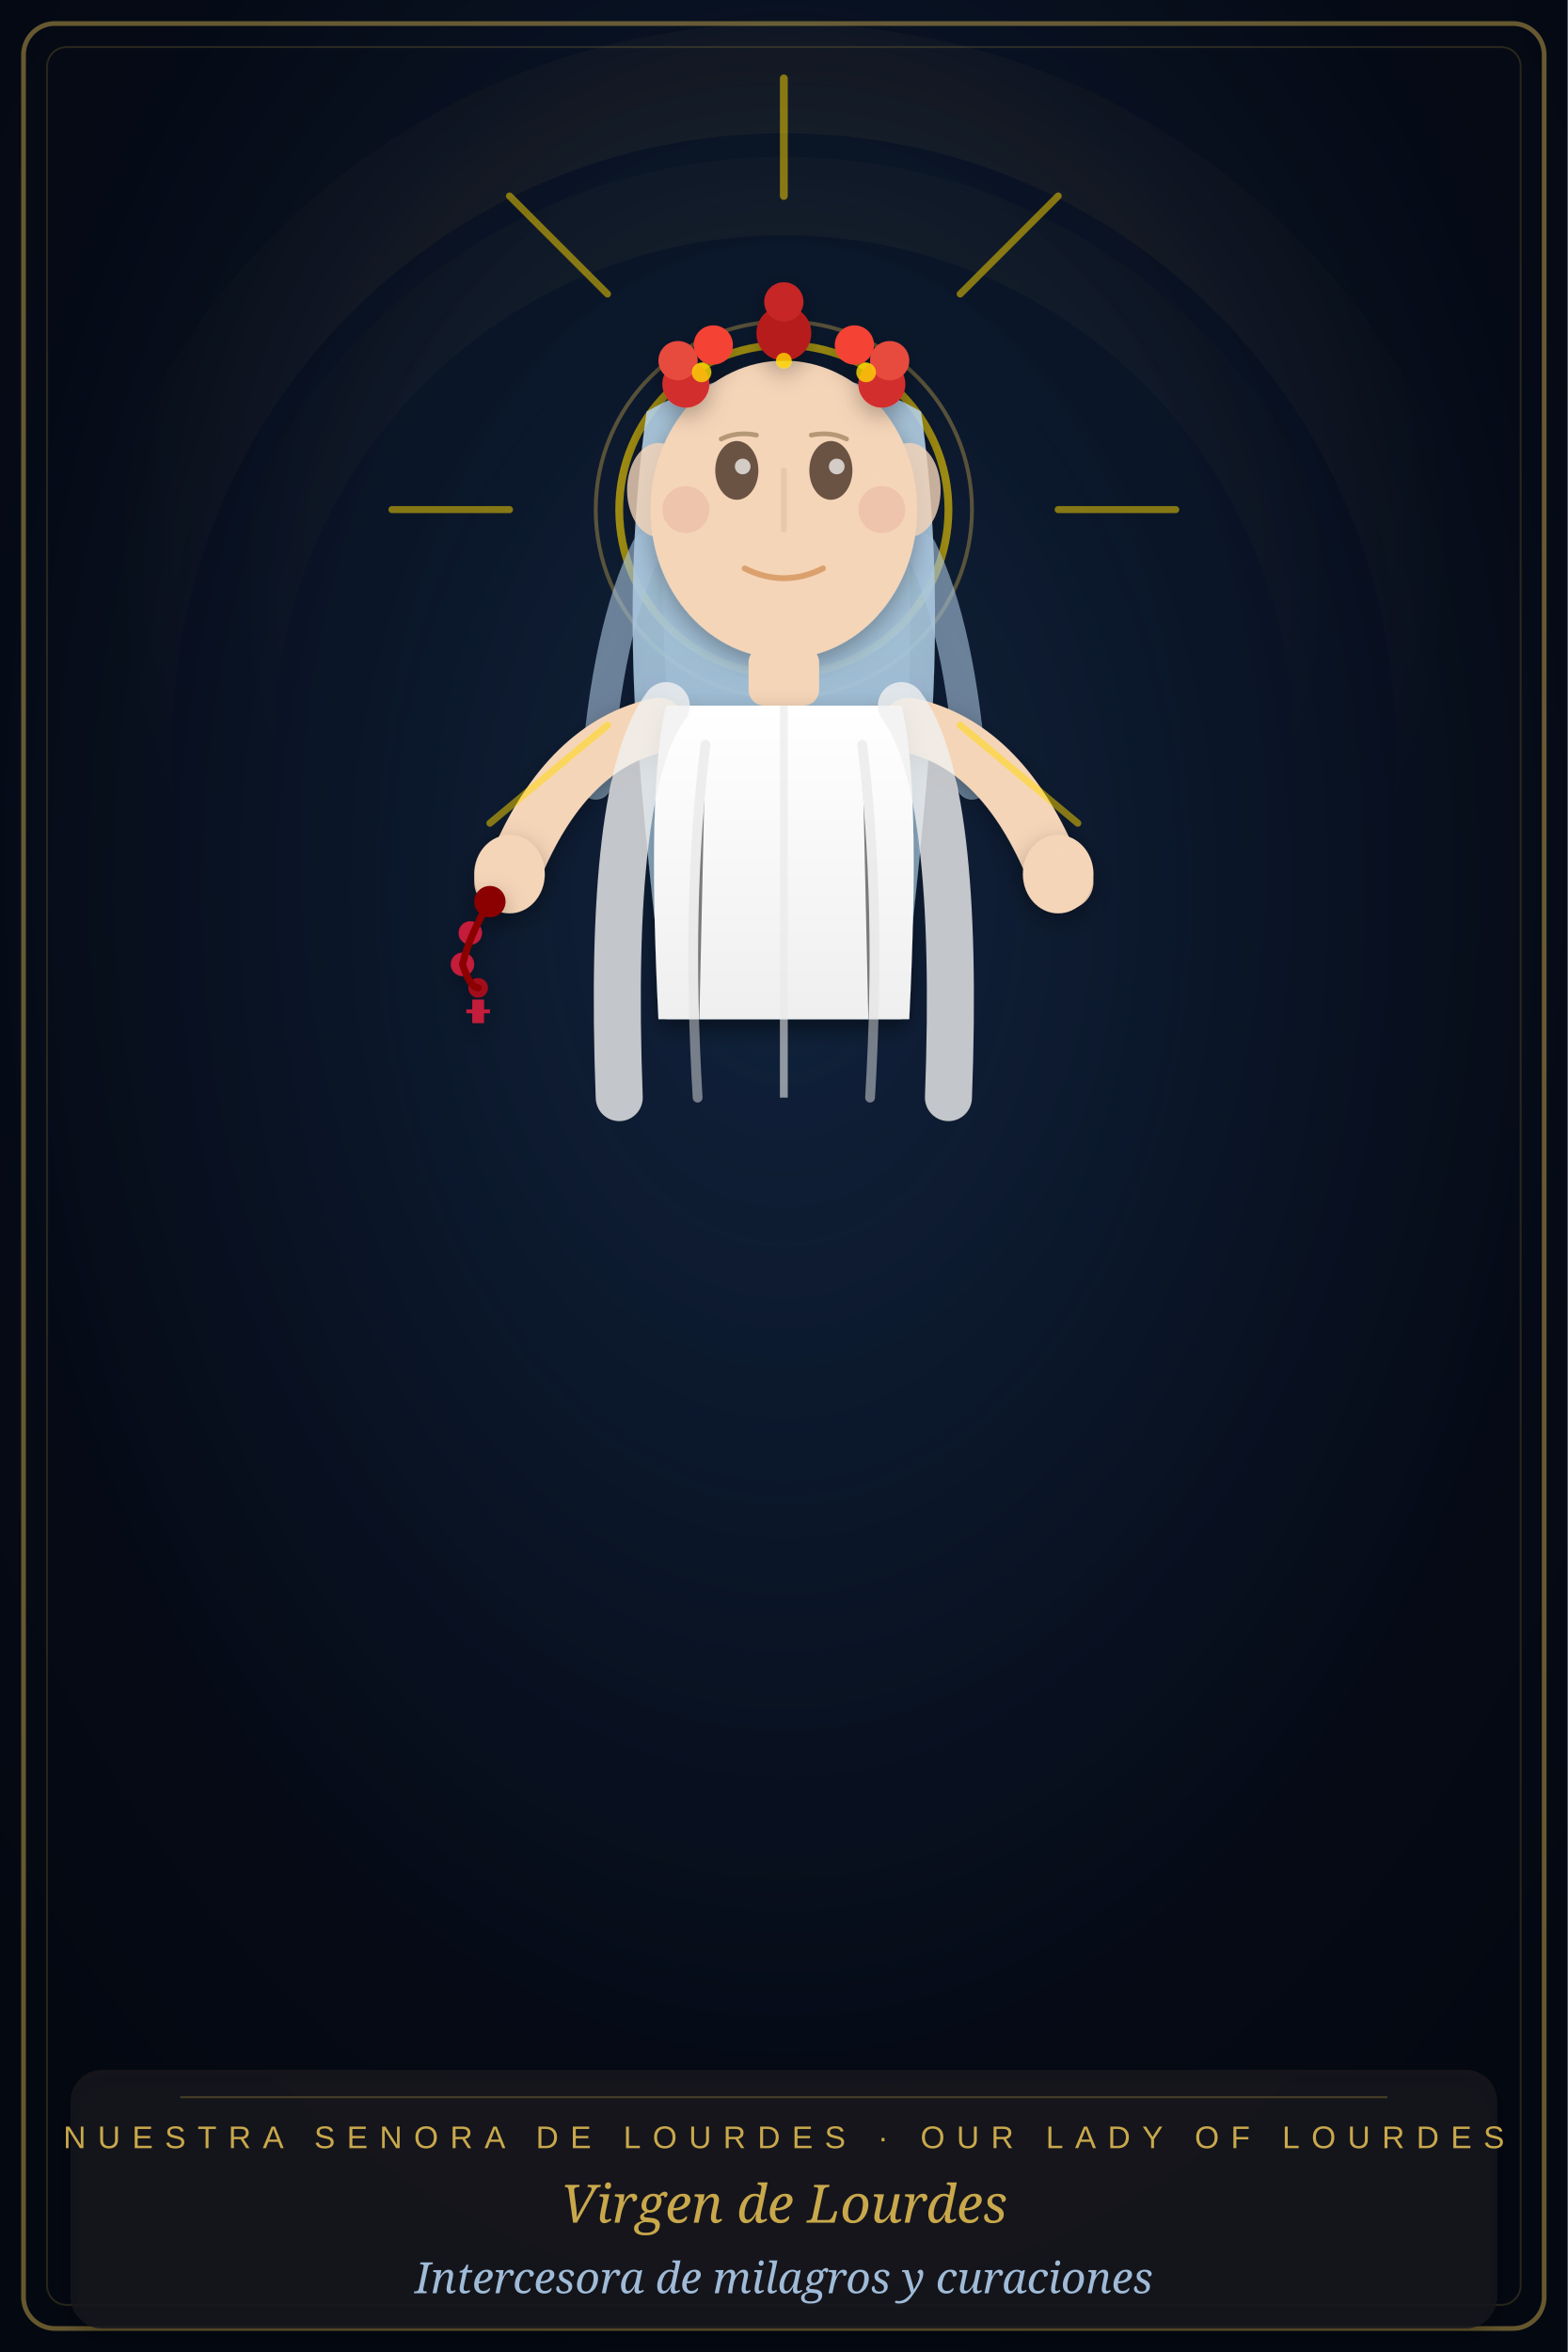
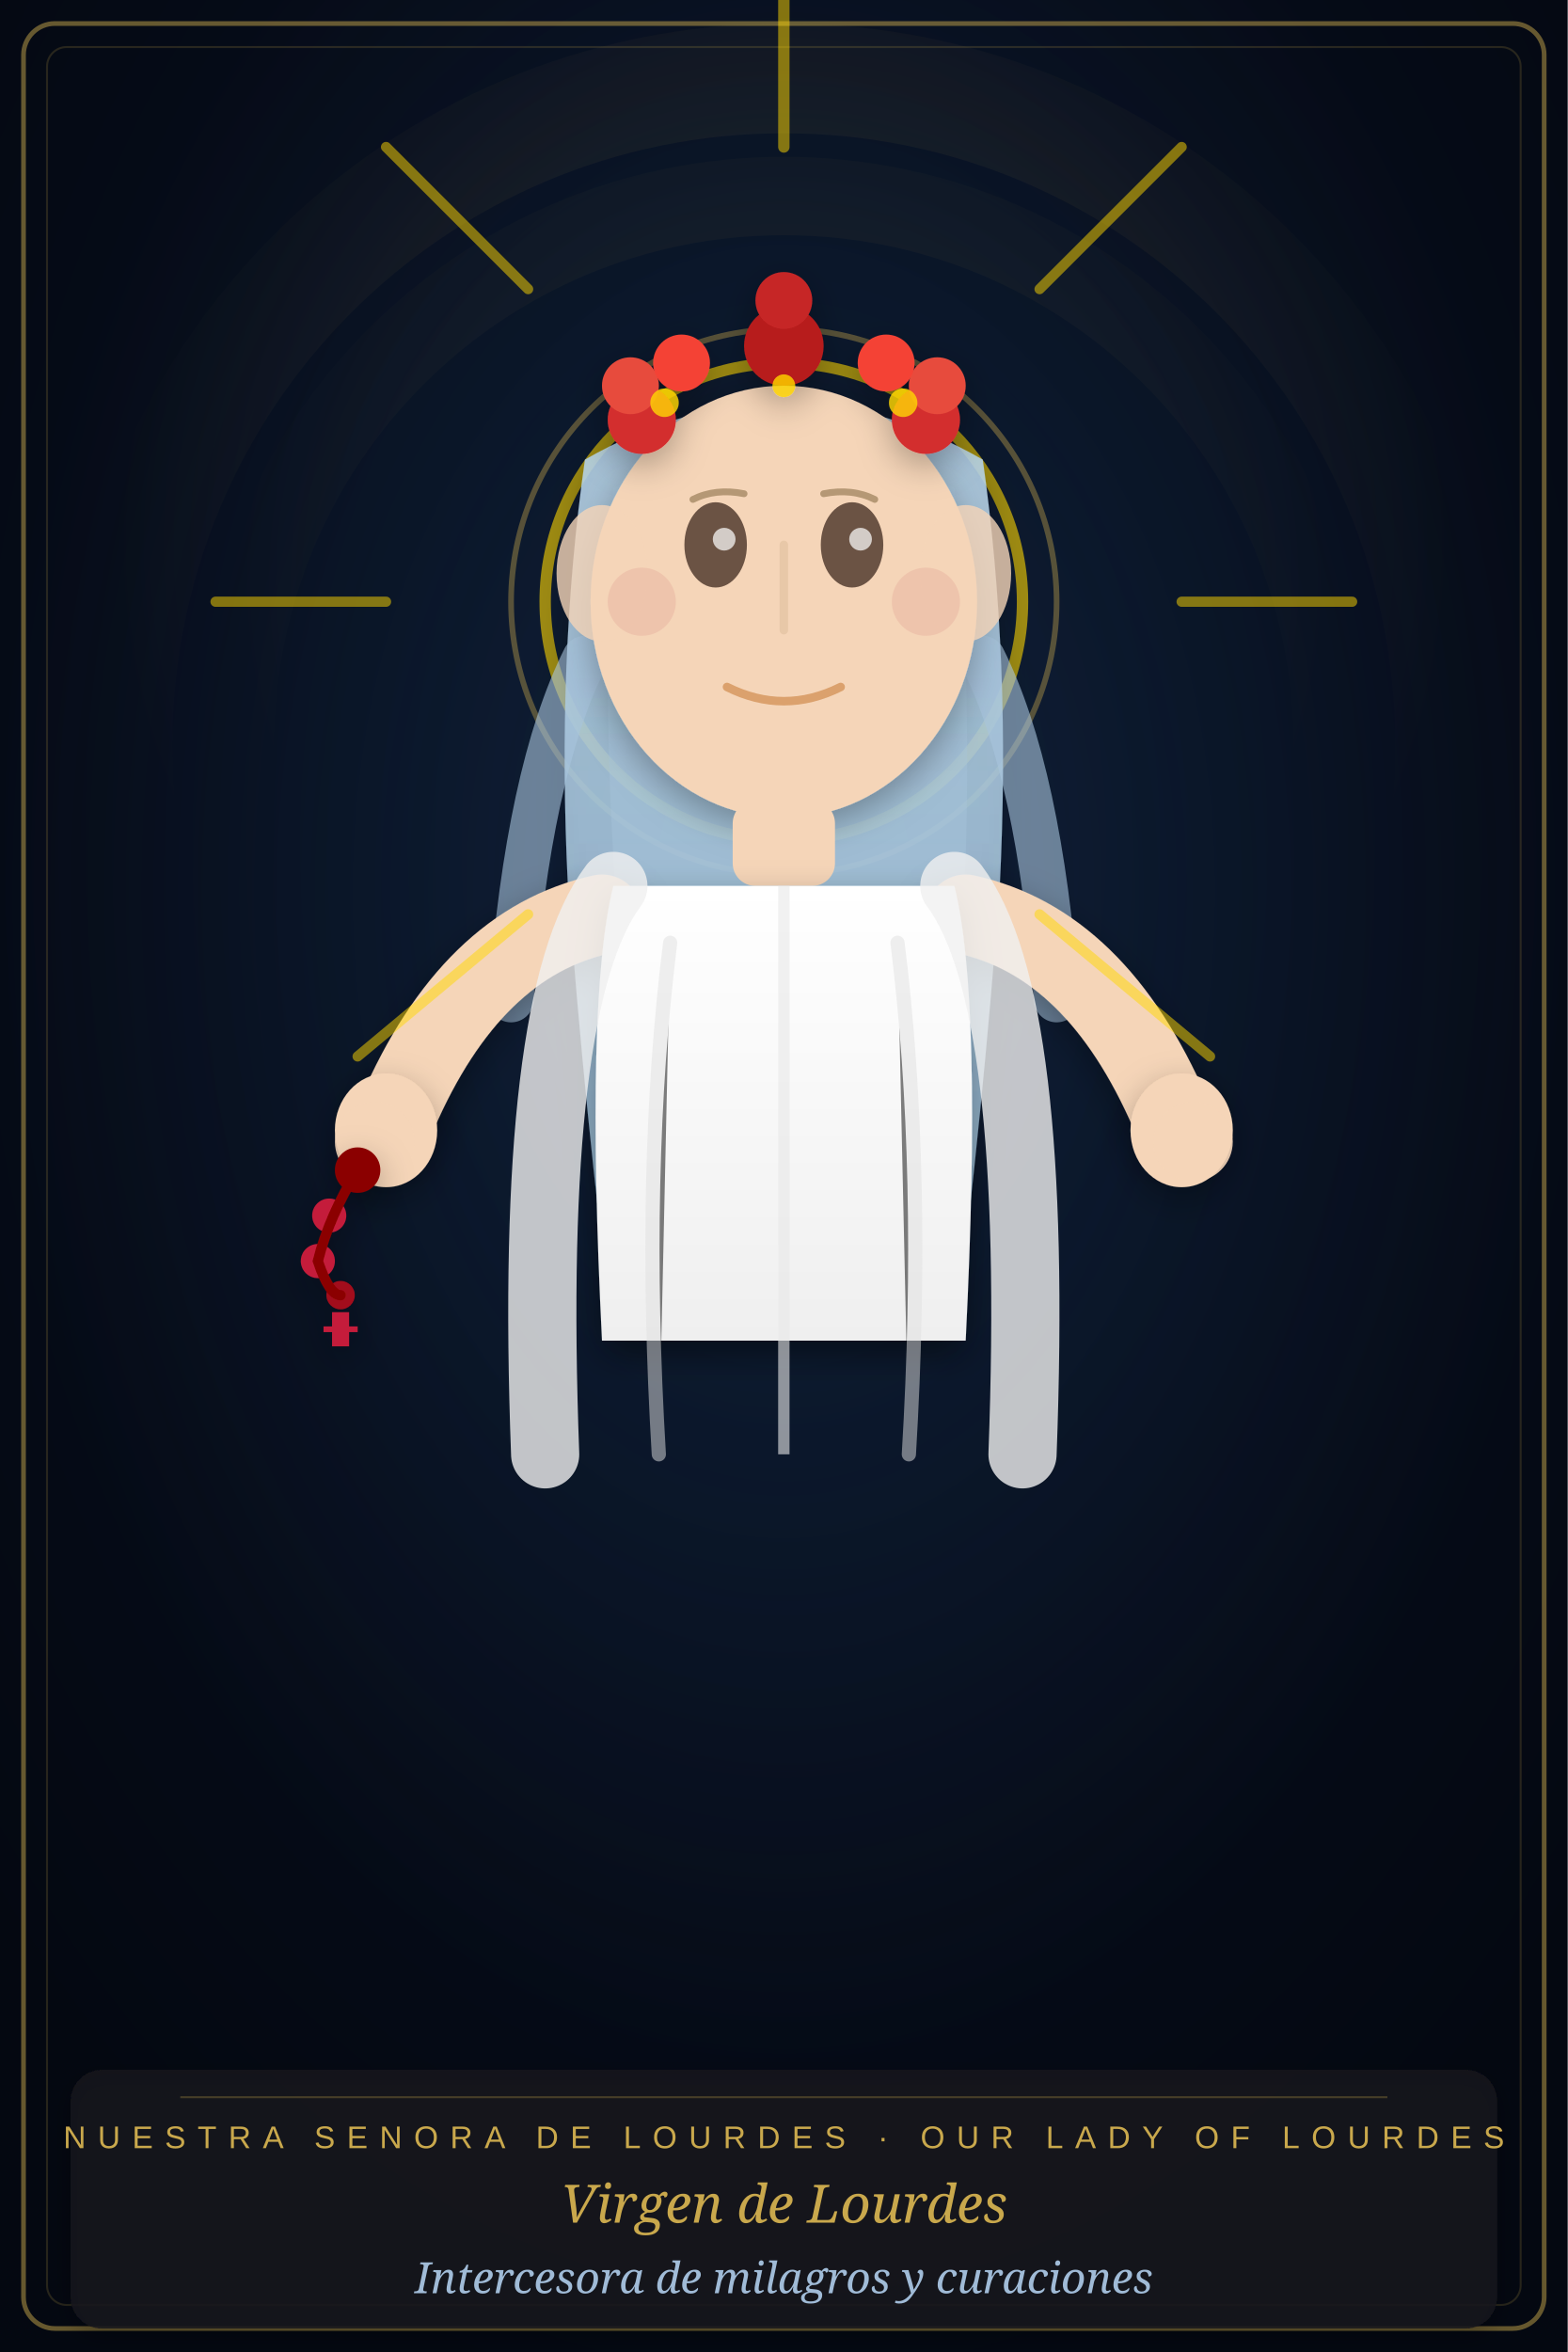
<svg xmlns="http://www.w3.org/2000/svg" viewBox="0 0 400 600">
  <defs>
    <style>
      @keyframes glow { 0%, 100% { filter: drop-shadow(0 0 10px rgba(201,168,76,0.5)) drop-shadow(0 0 20px rgba(255,215,0,0.3)); } 50% { filter: drop-shadow(0 0 20px rgba(201,168,76,0.8)) drop-shadow(0 0 30px rgba(255,215,0,0.5)); } }
      @keyframes float { 0%, 100% { transform: translateY(0px); } 50% { transform: translateY(-12px); } }
      @keyframes sway { 0%, 100% { transform: rotate(0deg); } 25% { transform: rotate(0.8deg); } 75% { transform: rotate(-0.8deg); } }
      @keyframes breathe { 0%, 100% { opacity: 1; } 50% { opacity: 0.7; } }
      .virgin-glow { animation: glow 3s ease-in-out infinite; }
      .virgin-float { animation: float 4.5s ease-in-out infinite; }
      .virgin-sway { animation: sway 4s ease-in-out infinite; }
      .light-rays { animation: breathe 3s ease-in-out infinite; }
    </style>
    <radialGradient id="lo-bg" cx="50%" cy="36%" r="68%">
      <stop offset="0%" style="stop-color:#091225;stop-opacity:1" />
      <stop offset="100%" style="stop-color:#040811;stop-opacity:1" />
    </radialGradient>
    <radialGradient id="lo-atm" cx="50%" cy="38%" r="50%">
      <stop offset="0%" style="stop-color:#2d5f92;stop-opacity:0.22" />
      <stop offset="100%" style="stop-color:#2d5f92;stop-opacity:0" />
    </radialGradient>
    <radialGradient id="haloGrad" cx="50%" cy="35%">
      <stop offset="0%" style="stop-color:#ffd700;stop-opacity:0.5" />
      <stop offset="60%" style="stop-color:#c9a84c;stop-opacity:0.2" />
      <stop offset="100%" style="stop-color:#c9a84c;stop-opacity:0" />
    </radialGradient>
    <linearGradient id="dressGrad" x1="0%" y1="0%" x2="0%" y2="100%">
      <stop offset="0%" style="stop-color:#ffffff;stop-opacity:1" />
      <stop offset="40%" style="stop-color:#f9f9f9;stop-opacity:1" />
      <stop offset="100%" style="stop-color:#efefef;stop-opacity:1" />
    </linearGradient>
    <linearGradient id="veilGrad" x1="0%" y1="0%" x2="0%" y2="100%">
      <stop offset="0%" style="stop-color:#b8d4e8;stop-opacity:0.9" />
      <stop offset="100%" style="stop-color:#a0c4dd;stop-opacity:0.8" />
    </linearGradient>
    <filter id="softShadow" x="-50%" y="-50%" width="200%" height="200%">
      <feDropShadow dx="0" dy="2" stdDeviation="3" flood-opacity="0.3" />
    </filter>
  </defs>
  <rect width="400" height="600" fill="url(#lo-bg)" />
  <rect width="400" height="600" fill="url(#lo-atm)" />
  <rect x="6" y="6" width="388" height="588" rx="8" fill="none" stroke="#c9a84c" stroke-width="1.2" stroke-opacity="0.5" />
  <rect x="12" y="12" width="376" height="576" rx="5" fill="none" stroke="#c9a84c" stroke-width="0.5" stroke-opacity="0.18" />
  <circle cx="200" cy="190" r="170" fill="none" stroke="url(#haloGrad)" stroke-width="28" opacity="0.32" class="virgin-glow" />
  <circle cx="200" cy="190" r="140" fill="none" stroke="url(#haloGrad)" stroke-width="20" opacity="0.24" class="virgin-glow" />
-   <g class="virgin-float virgin-sway">
+   <g class="virgin-float virgin-sway" transform="translate(-90 -35) scale(1.45)">
    <circle cx="200" cy="130" r="42" fill="none" stroke="#ffd700" stroke-width="2" opacity="0.6" class="virgin-glow" />
    <circle cx="200" cy="130" r="48" fill="none" stroke="#c9a84c" stroke-width="1" opacity="0.4" class="virgin-glow" />
    <path d="M 165 105 Q 200 85 235 105 Q 240 140 238 180 Q 235 220 230 260 L 170 260 Q 165 220 162 180 Q 160 140 165 105" fill="url(#veilGrad)" filter="url(#softShadow)" />
    <path d="M 170 110 Q 200 95 230 110 Q 233 140 232 175 Q 230 210 227 255 L 175 255 Q 172 210 170 175 Q 168 140 170 110" fill="#a8c5dd" opacity="0.4" />
    <path d="M 165 140 Q 155 160 152 200" stroke="#a8c5dd" stroke-width="8" fill="none" opacity="0.6" stroke-linecap="round" />
    <path d="M 235 140 Q 245 160 248 200" stroke="#a8c5dd" stroke-width="8" fill="none" opacity="0.6" stroke-linecap="round" />
    <ellipse cx="200" cy="130" rx="34" ry="38" fill="#f5d5b8" filter="url(#softShadow)" />
    <ellipse cx="168" cy="125" rx="8" ry="12" fill="#f5d5b8" opacity="0.8" />
    <ellipse cx="232" cy="125" rx="8" ry="12" fill="#f5d5b8" opacity="0.8" />
    <ellipse cx="188" cy="120" rx="5.5" ry="7.5" fill="#6b5344" />
    <ellipse cx="212" cy="120" rx="5.5" ry="7.5" fill="#6b5344" />
    <circle cx="189.5" cy="119" r="2" fill="#ffffff" opacity="0.7" />
    <circle cx="213.5" cy="119" r="2" fill="#ffffff" opacity="0.7" />
    <path d="M 184 112 Q 188 110 193 111" stroke="#8b6f47" stroke-width="1.2" fill="none" stroke-linecap="round" opacity="0.6" />
    <path d="M 207 111 Q 212 110 216 112" stroke="#8b6f47" stroke-width="1.2" fill="none" stroke-linecap="round" opacity="0.6" />
    <path d="M 200 120 L 200 135" stroke="#e8c8a8" stroke-width="1.5" fill="none" stroke-linecap="round" />
    <path d="M 190 145 Q 200 150 210 145" stroke="#d4945a" stroke-width="1.5" fill="none" stroke-linecap="round" opacity="0.8" />
    <circle cx="175" cy="130" r="6" fill="#e8b4a0" opacity="0.5" />
    <circle cx="225" cy="130" r="6" fill="#e8b4a0" opacity="0.5" />
    <rect x="191" y="165" width="18" height="15" fill="#f5d5b8" rx="4" />
    <g filter="url(#softShadow)">
      <circle cx="175" cy="98" r="6" fill="#d32f2f" />
      <circle cx="173" cy="92" r="5" fill="#e74c3c" />
      <circle cx="182" cy="88" r="5" fill="#f44336" />
      <circle cx="200" cy="85" r="7" fill="#b71c1c" />
      <circle cx="200" cy="77" r="5" fill="#c62828" />
      <circle cx="225" cy="98" r="6" fill="#d32f2f" />
      <circle cx="227" cy="92" r="5" fill="#e74c3c" />
      <circle cx="218" cy="88" r="5" fill="#f44336" />
      <circle cx="179" cy="95" r="2.5" fill="#ffd700" opacity="0.8" />
      <circle cx="221" cy="95" r="2.5" fill="#ffd700" opacity="0.8" />
      <circle cx="200" cy="92" r="2" fill="#ffd700" opacity="0.8" />
    </g>
    <path d="M 168 185 Q 145 190 132 220" stroke="#f5d5b8" stroke-width="14" fill="none" stroke-linecap="round" filter="url(#softShadow)" />
    <ellipse cx="130" cy="223" rx="9" ry="10" fill="#f5d5b8" filter="url(#softShadow)" />
    <path d="M 232 185 Q 255 190 268 220" stroke="#f5d5b8" stroke-width="14" fill="none" stroke-linecap="round" filter="url(#softShadow)" />
    <ellipse cx="270" cy="223" rx="9" ry="10" fill="#f5d5b8" filter="url(#softShadow)" />
    <circle cx="128" cy="225" r="7" fill="#f5d5b8" opacity="0.9" />
    <circle cx="272" cy="225" r="7" fill="#f5d5b8" opacity="0.9" />
    <path d="M 170 180 Q 165 200 168 260 L 232 260 Q 235 200 230 180" fill="url(#dressGrad)" filter="url(#softShadow)" />
    <path d="M 170 180 Q 155 200 158 280" stroke="#f0f0f0" stroke-width="12" fill="none" opacity="0.8" stroke-linecap="round" />
    <path d="M 230 180 Q 245 200 242 280" stroke="#f0f0f0" stroke-width="12" fill="none" opacity="0.8" stroke-linecap="round" />
    <path d="M 200 180 L 200 280" stroke="#e8e8e8" stroke-width="2" opacity="0.6" />
    <path d="M 180 190 Q 175 230 178 280" stroke="#e0e0e0" stroke-width="2.5" opacity="0.5" stroke-linecap="round" />
    <path d="M 220 190 Q 225 230 222 280" stroke="#e0e0e0" stroke-width="2.5" opacity="0.5" stroke-linecap="round" />
    <g filter="url(#softShadow)">
      <circle cx="125" cy="230" r="4" fill="#8b0000" />
      <circle cx="120" cy="238" r="3" fill="#c41e3a" />
      <circle cx="118" cy="246" r="3" fill="#c41e3a" />
      <circle cx="122" cy="252" r="2.5" fill="#a20d1a" />
      <path d="M 125 230 Q 120 238 118 246 Q 120 252 122 252" stroke="#8b0000" stroke-width="1.8" fill="none" stroke-linecap="round" />
      <g transform="translate(122, 258)">
        <rect x="-1.5" y="-3" width="3" height="6" fill="#c41e3a" />
        <rect x="-3" y="-0.5" width="6" height="1" fill="#c41e3a" />
      </g>
    </g>
    <g class="light-rays" opacity="0.5">
      <line x1="200" y1="50" x2="200" y2="20" stroke="#ffd700" stroke-width="2" stroke-linecap="round" />
      <line x1="245" y1="75" x2="270" y2="50" stroke="#ffd700" stroke-width="1.8" stroke-linecap="round" />
      <line x1="270" y1="130" x2="300" y2="130" stroke="#ffd700" stroke-width="1.8" stroke-linecap="round" />
      <line x1="245" y1="185" x2="275" y2="210" stroke="#ffd700" stroke-width="1.8" stroke-linecap="round" />
      <line x1="155" y1="75" x2="130" y2="50" stroke="#ffd700" stroke-width="1.8" stroke-linecap="round" />
      <line x1="130" y1="130" x2="100" y2="130" stroke="#ffd700" stroke-width="1.8" stroke-linecap="round" />
      <line x1="155" y1="185" x2="125" y2="210" stroke="#ffd700" stroke-width="1.8" stroke-linecap="round" />
    </g>
  </g>
  <rect x="18" y="528" width="364" height="66" fill="rgba(20,20,30,0.86)" rx="8" filter="url(#softShadow)" />
  <line x1="46" y1="535" x2="354" y2="535" stroke="#c9a84c" stroke-width="0.5" stroke-opacity="0.28" />
  <text x="200" y="548" font-family="Arial,sans-serif" font-size="8" fill="#c9a84c" letter-spacing="3" text-anchor="middle" data-lang="es">
    NUESTRA SENORA DE LOURDES  ·  OUR LADY OF LOURDES
  </text>
  <text x="200" y="548" font-family="Arial,sans-serif" font-size="8" fill="#c9a84c" letter-spacing="3" text-anchor="middle" data-lang="en" style="display:none">
    OUR LADY OF LOURDES  ·  VIRGEN DE LOURDES
  </text>
  <text x="200" y="567" font-family="Georgia,serif" font-size="13.5" font-style="italic" fill="#c9a84c" text-anchor="middle" data-lang="es">
    Virgen de Lourdes
  </text>
  <text x="200" y="567" font-family="Georgia,serif" font-size="13.5" font-style="italic" fill="#c9a84c" text-anchor="middle" data-lang="en" style="display:none">
    Virgin of Lourdes
  </text>
  <text x="200" y="585" font-family="Georgia,serif" font-size="11" font-style="italic" fill="#b8d8f8" opacity="0.85" text-anchor="middle" data-lang="es">
    Intercesora de milagros y curaciones
  </text>
  <text x="200" y="585" font-family="Georgia,serif" font-size="11" font-style="italic" fill="#b8d8f8" opacity="0.85" text-anchor="middle" data-lang="en" style="display:none">
    Intercessor of miracles and healings
  </text>
</svg>
